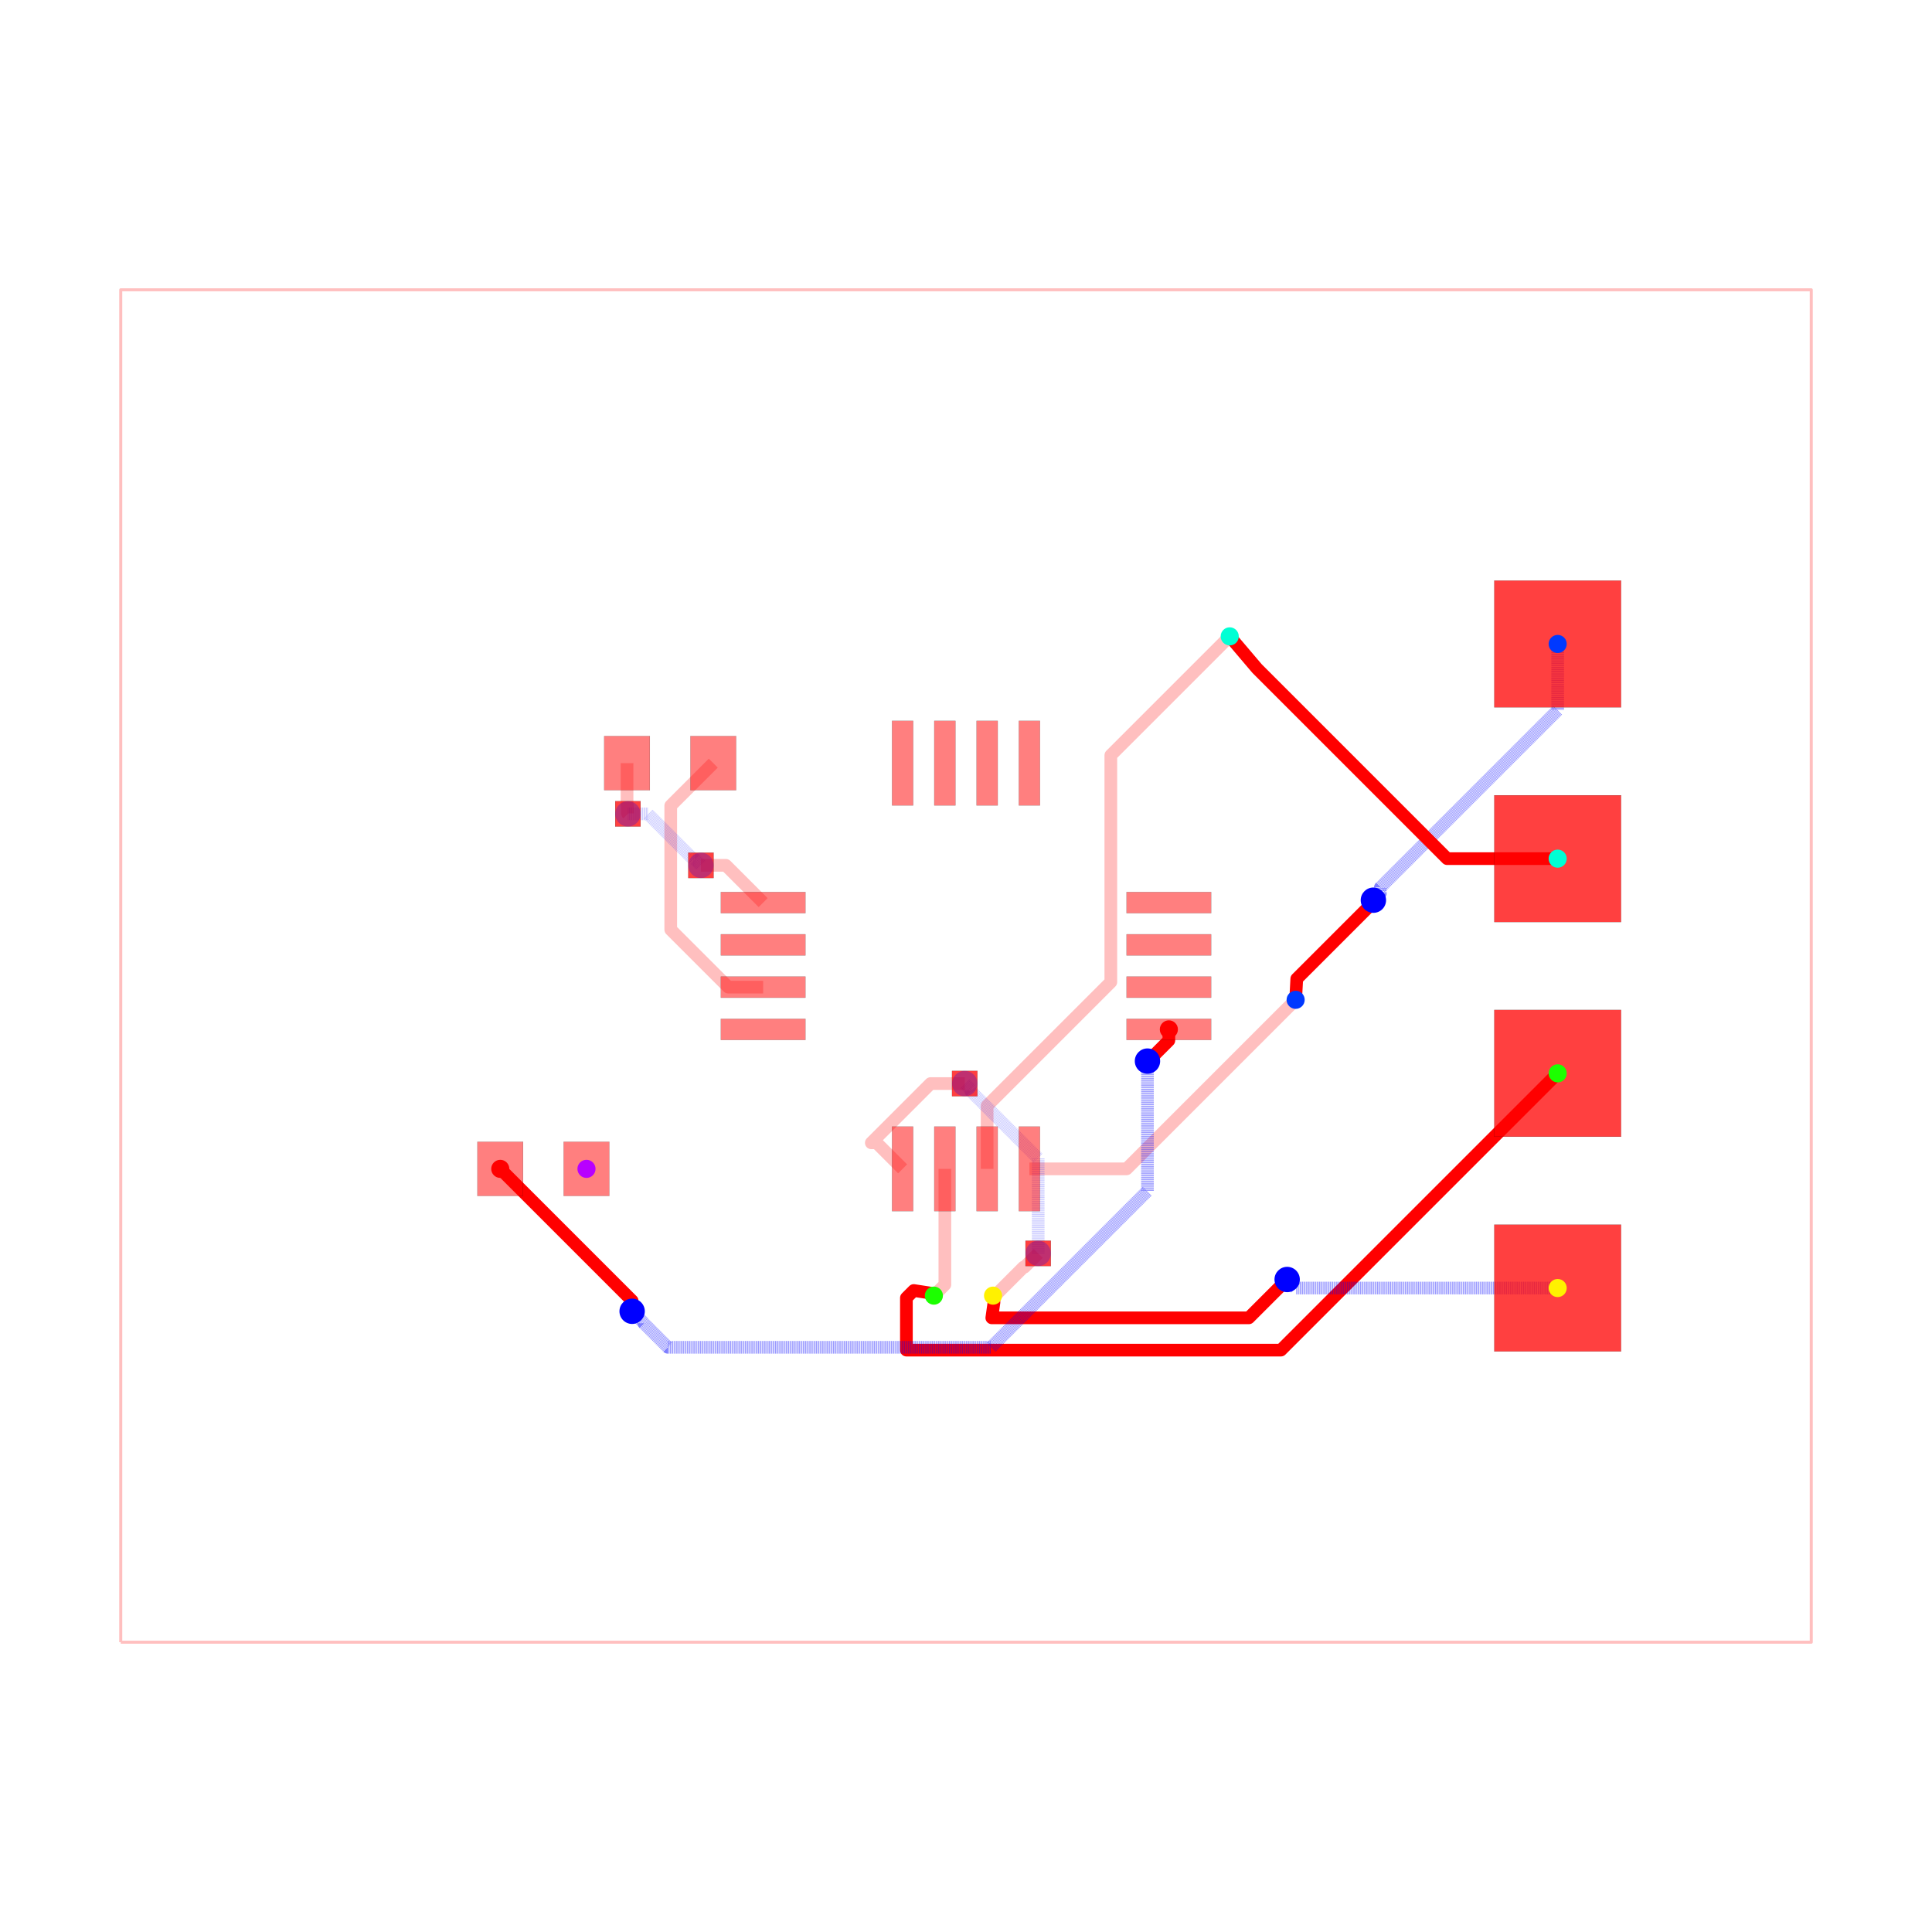
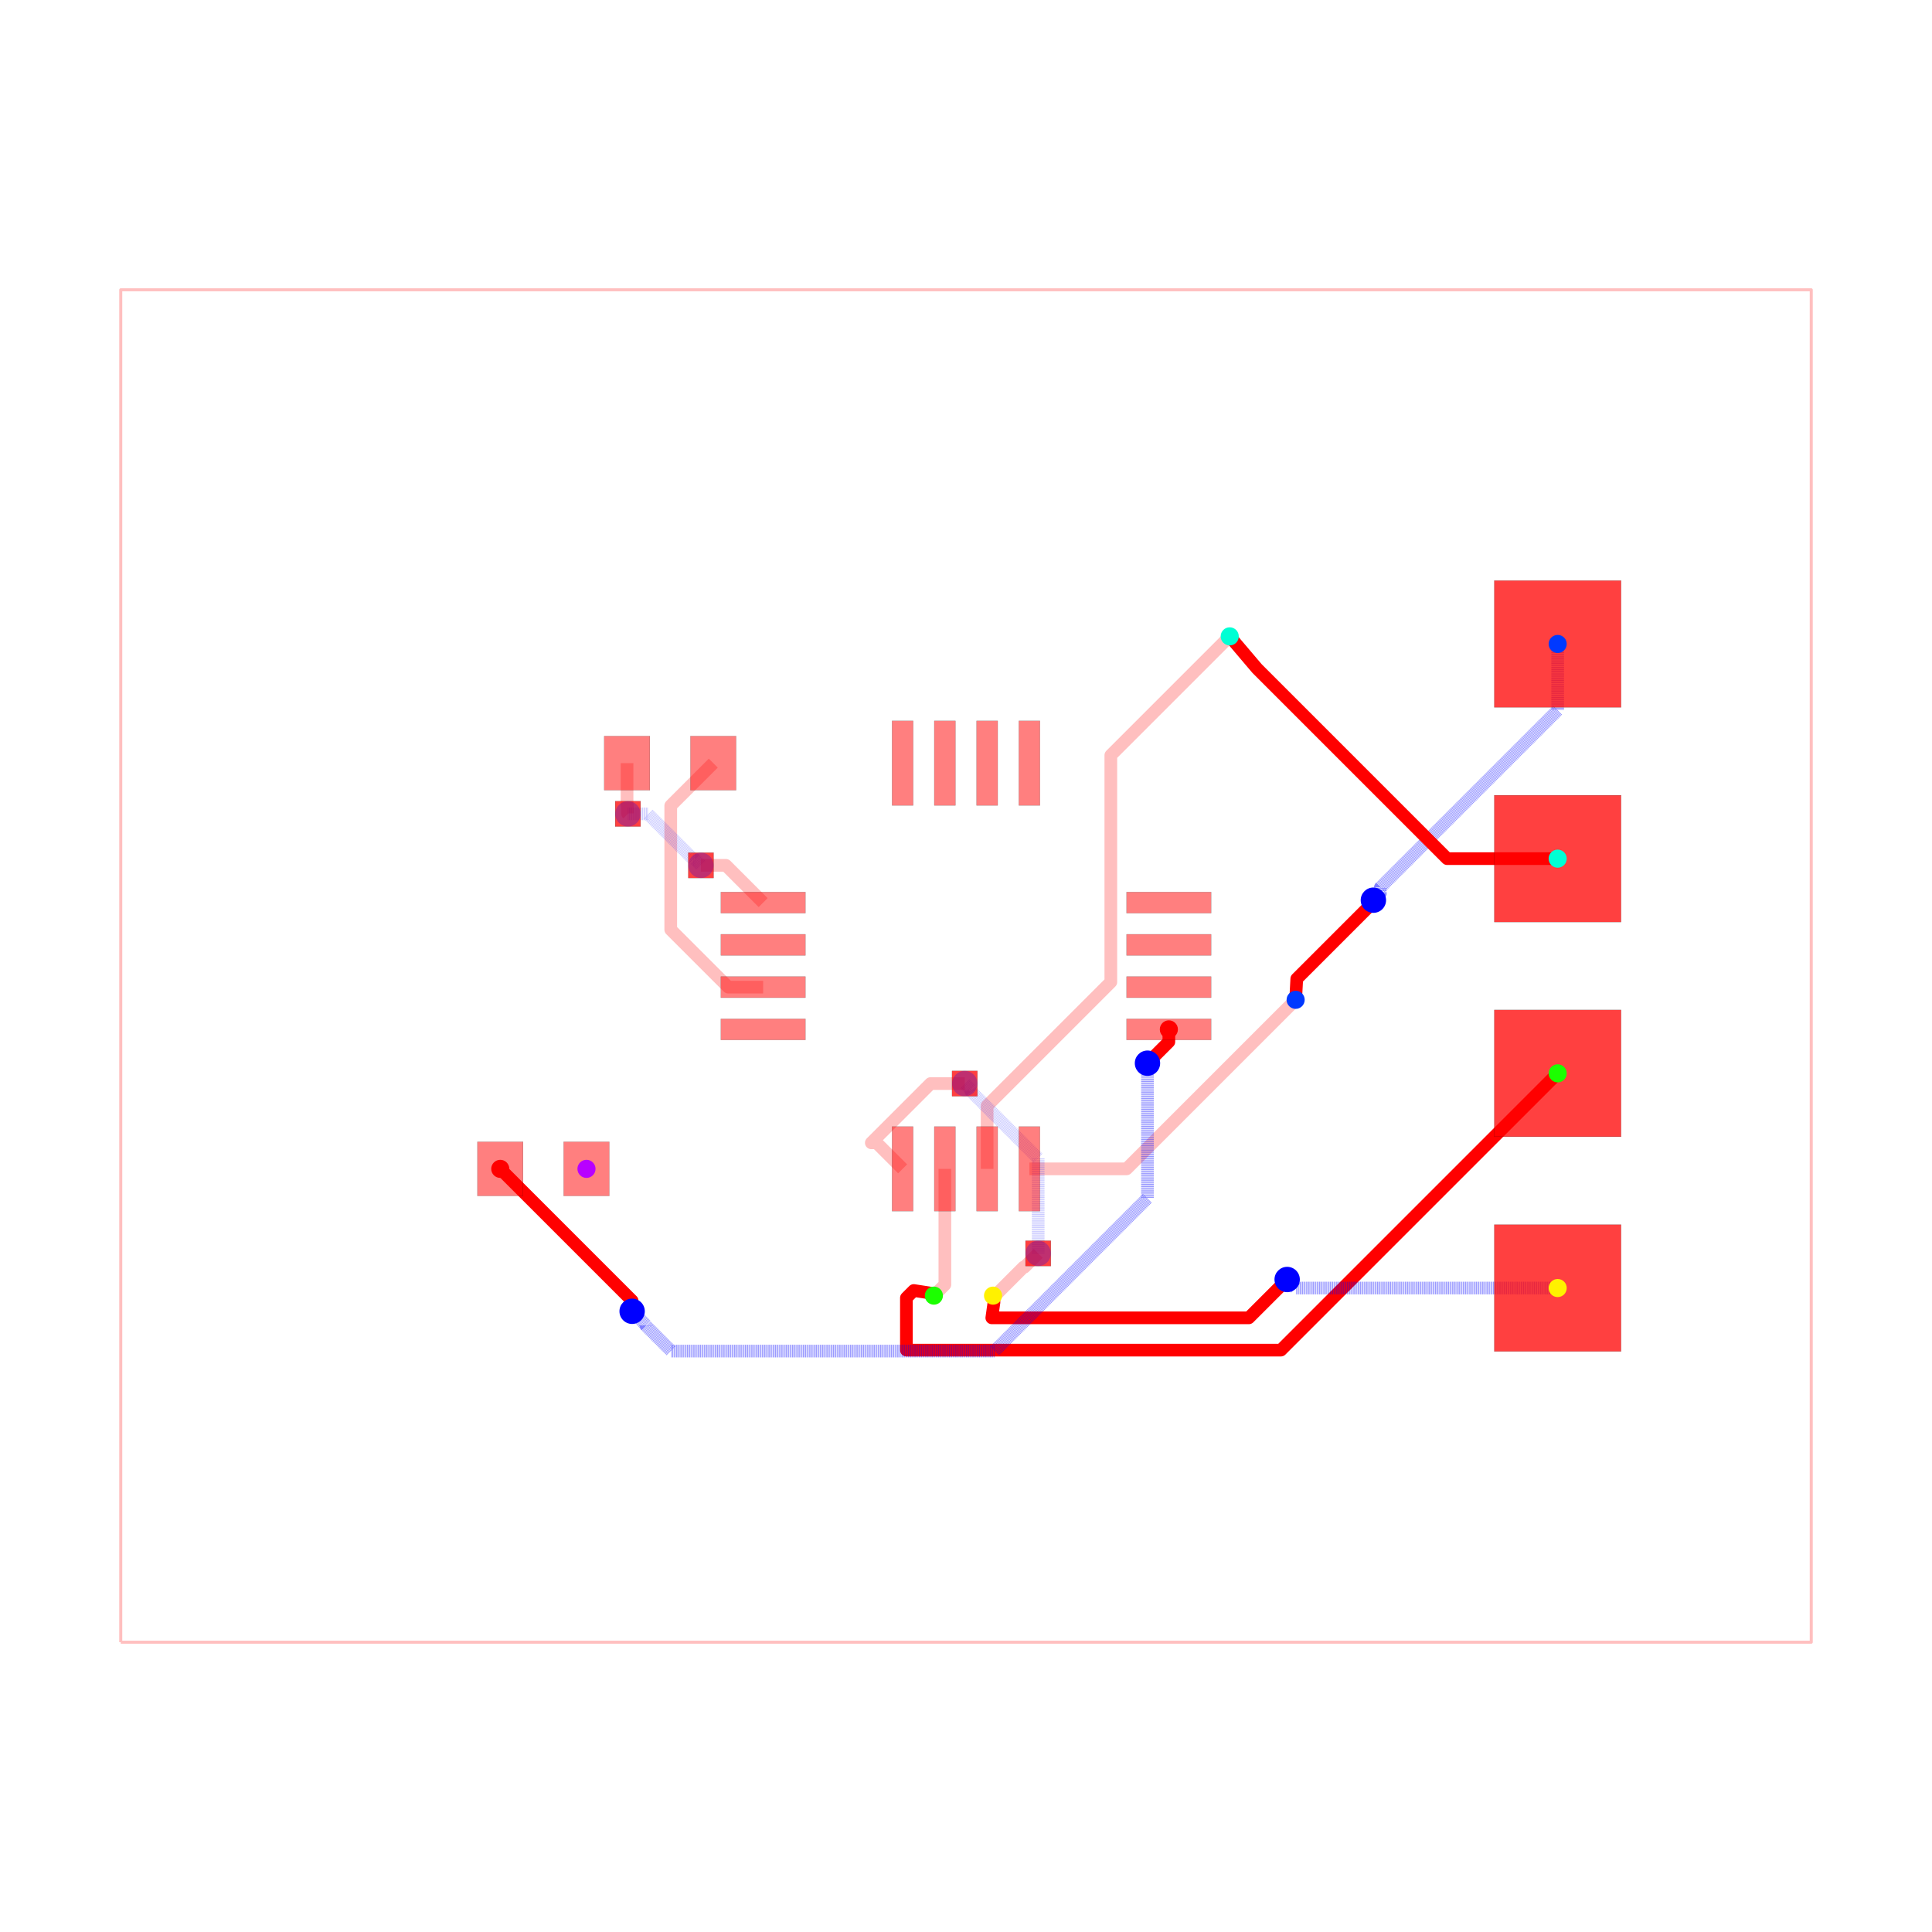
<svg xmlns="http://www.w3.org/2000/svg" width="640" height="640" viewBox="0 0 640 640">
  <rect width="100%" height="100%" fill="white" />
  <g>
    <polyline data-points="-10,-8 10,-8 10,8 -10,8 -10,-8" data-type="line" data-label="" points="40,544 600,544 600,96 40,96 40,544" fill="none" stroke="rgba(255,0,0,0.25)" stroke-linejoin="round" stroke-width="1px" />
  </g>
  <g>
    <polyline data-points="3.9,-0.4 1.9,-2.4 0.75,-2.4" data-type="line" data-label="" points="429.2,331.2 373.2,387.2 341,387.2" fill="none" stroke="rgba(255,0,0,0.25)" stroke-linejoin="round" stroke-width="4.2" />
  </g>
  <g>
    <polyline data-points="3.12,3.9 1.7134299062324274,2.493429906232427 1.7134299062324274,-0.189806906484839 0.9593316895566707,-0.9439051231605957 0.25,-1.6532368127172665 0.25,-2.4" data-type="line" data-label="" points="407.36,210.8 367.976,250.184 367.976,325.315 346.861,346.429 327,366.291 327,387.2" fill="none" stroke="rgba(255,0,0,0.25)" stroke-linejoin="round" stroke-width="4.2" />
  </g>
  <g>
    <polyline data-points="-0.25,-2.4 -0.25,-3.77 -0.38,-3.9" data-type="line" data-label="" points="313,387.2 313,425.56 309.36,429.2" fill="none" stroke="rgba(255,0,0,0.25)" stroke-linejoin="round" stroke-width="4.2" />
  </g>
  <g>
    <polyline data-points="0.3200000000000012,-3.8998999999999997 0.34330906001221106,-3.8998999999999997 0.6803107191655691,-3.5628983408466417 0.6911016591533582,-3.5628983408466417 0.854,-3.4" data-type="line" data-label="" points="328.96,429.197 329.613,429.197 339.049,419.761 339.351,419.761 343.912,415.2" fill="none" stroke="rgba(255,0,0,0.25)" stroke-linejoin="round" stroke-width="4.2" />
  </g>
  <g>
    <polyline data-points="0.854,-3.4 0.854,-2.2771729676585077 0.05773987033691186,-1.4809128379954197 0.05773987033691186,-1.4637398703369118 -0.015,-1.391" data-type="line" data-label="" points="343.912,415.2 343.912,383.761 321.617,361.466 321.617,360.985 319.58,358.948" fill="none" stroke="rgba(0,0,255,0.25)" stroke-linejoin="round" stroke-width="4.2" stroke-dasharray="0.2 0.2" />
  </g>
  <g>
    <polyline data-points="-0.015,-1.391 -0.4192124693808592,-1.391 -1.120253195389395,-2.092040726008536 -1.057959273991464,-2.092040726008536 -0.75,-2.4" data-type="line" data-label="" points="319.58,358.948 308.262,358.948 288.633,378.577 290.377,378.577 299,387.2" fill="none" stroke="rgba(255,0,0,0.25)" stroke-linejoin="round" stroke-width="4.2" />
  </g>
  <g>
    <polyline data-points="-2.99,2.4 -3.4931321883700064,1.8968678116299937 -3.4931321883700064,1.8050035707305192 -3.4931321883700064,0.4301510021312678 -3.404781339989297,0.3418001537505584 -2.812981186238739,-0.25 -2.4,-0.25" data-type="line" data-label="" points="236.28,252.8 222.192,266.888 222.192,269.46 222.192,307.956 224.666,310.43 241.237,327 252.8,327" fill="none" stroke="rgba(255,0,0,0.25)" stroke-linejoin="round" stroke-width="4.2" />
  </g>
  <g>
    <polyline data-points="-4.01,2.4 -4.01,1.9067591934327308 -4.00527262618406,1.902031819616791 -4.00527262618406,1.80527262618406 -4,1.8" data-type="line" data-label="" points="207.72,252.8 207.72,266.611 207.852,266.743 207.852,269.452 208,269.6" fill="none" stroke="rgba(255,0,0,0.25)" stroke-linejoin="round" stroke-width="4.2" />
  </g>
  <g>
    <polyline data-points="-4,1.8 -3.763587947760451,1.8 -3.224399463969464,1.2608115162090132 -3.205811516209013,1.2608115162090132 -3.136,1.191" data-type="line" data-label="" points="208,269.6 214.62,269.6 229.717,284.697 230.237,284.697 232.192,286.652" fill="none" stroke="rgba(0,0,255,0.25)" stroke-linejoin="round" stroke-width="4.2" stroke-dasharray="0.2 0.2" />
  </g>
  <g>
    <polyline data-points="-3.136,1.191 -2.841,1.191 -2.4,0.75" data-type="line" data-label="" points="232.192,286.652 240.452,286.652 252.8,299" fill="none" stroke="rgba(255,0,0,0.25)" stroke-linejoin="round" stroke-width="4.2" />
  </g>
  <g>
    <polyline data-points="7,3.81 7,3.0268375875230618 4.902198263986209,0.9290358515092709 4.902198263986209,0.8611033697286796 4.819698090381995,0.7786031961244655" data-type="line" data-label="" points="516,213.32 516,235.249 457.262,293.987 457.262,295.889 454.952,298.199" fill="none" stroke="rgba(0,0,255,0.5)" stroke-linejoin="round" stroke-width="4.2" stroke-dasharray="0.2 0.2" />
  </g>
  <g>
    <polyline data-points="4.819698090381995,0.7786031961244655 4.819698090381995,0.7552987034705876 3.9133377870352097,-0.15106159987619772 3.8999,-0.40000000000000013" data-type="line" data-label="" points="454.952,298.199 454.952,298.852 429.573,324.23 429.197,331.2" fill="none" stroke="red" stroke-linejoin="round" stroke-width="4.2" />
  </g>
  <g>
    <polyline data-points="7,1.27 5.692488740540583,1.27 3.443536668502011,3.5189520720385716 3.4429564675150677,3.519532273025515 3.120000000000001,3.8998999999999997" data-type="line" data-label="" points="516,284.44 479.39,284.44 416.419,221.469 416.403,221.453 407.36,210.803" fill="none" stroke="red" stroke-linejoin="round" stroke-width="4.2" />
  </g>
  <g>
    <polyline data-points="7,-1.27 3.7256504044589103,-4.54434959554109 -0.7050554675804735,-4.54434959554109 -0.7050554675804735,-3.9262935346080874 -0.6178345526046689,-3.8390726196322826 -0.43303300858899085,-3.8674999999999997 -0.3799999999999988,-3.8998999999999997" data-type="line" data-label="" points="516,355.56 424.318,447.242 300.258,447.242 300.258,429.936 302.701,427.494 307.875,428.29 309.36,429.197" fill="none" stroke="red" stroke-linejoin="round" stroke-width="4.2" />
  </g>
  <g>
    <polyline data-points="7,-3.81 4,-3.81 3.9005865448672616,-3.81 3.7995647579018796,-3.708978213034618" data-type="line" data-label="" points="516,426.68 432,426.68 429.216,426.68 426.388,423.851" fill="none" stroke="rgba(0,0,255,0.5)" stroke-linejoin="round" stroke-width="4.2" stroke-dasharray="0.2 0.2" />
  </g>
  <g>
    <polyline data-points="3.7995647579018796,-3.708978213034618 3.3459287442814096,-4.162614226655088 0.30525734821922706,-4.162614226655088 0.3316545300061061,-3.9749 0.3200000000000012,-3.8998999999999997" data-type="line" data-label="" points="426.388,423.851 413.686,436.553 328.547,436.553 329.286,431.297 328.96,429.197" fill="none" stroke="red" stroke-linejoin="round" stroke-width="4.2" />
  </g>
  <g>
-     <polyline data-points="2.4,-0.75 2.4,-0.8811260562396896 2.1606993735081796,-1.12042668273151 2.1515403086794995,-1.12042668273151 2.146966991411009,-1.125" data-type="line" data-label="" points="387.2,341 387.2,344.672 380.5,351.372 380.243,351.372 380.115,351.5" fill="none" stroke="red" stroke-linejoin="round" stroke-width="4.2" />
+     <polyline data-points="2.4,-0.75 2.4,-0.8968129565266187 2.157657498316631,-1.1391554582099876 2.146966991411009,-1.1498459651156092" data-type="line" data-label="" points="387.2,341 387.2,345.111 380.414,351.896 380.115,352.196" fill="none" stroke="red" stroke-linejoin="round" stroke-width="4.2" />
  </g>
  <g>
-     <polyline data-points="2.146966991411009,-1.125 2.146966991411009,-2.6606681905504685 0.29662486423603307,-4.511010317725445 -3.5275043823667485,-4.511010317725445 -3.8112289676505178,-4.2272857324416755 -3.8112289676505178,-4.223771032349483 -3.95,-4.085000000000001" data-type="line" data-label="" points="380.115,351.5 380.115,394.499 328.305,446.308 221.23,446.308 213.286,438.364 213.286,438.266 209.4,434.38" fill="none" stroke="rgba(0,0,255,0.5)" stroke-linejoin="round" stroke-width="4.2" stroke-dasharray="0.2 0.2" />
+     <polyline data-points="2.146966991411009,-1.1498459651156092 2.146966991411009,-2.7460286246447545 0.3373681675244926,-4.555627448531271 -3.4869520553295987,-4.555627448531271 -3.787090148351466,-4.255489355509404 -3.787090148351466,-4.247909851648535 -3.95,-4.085000000000001" data-type="line" data-label="" points="380.115,352.196 380.115,396.889 329.446,447.558 222.365,447.558 213.961,439.154 213.961,438.941 209.4,434.38" fill="none" stroke="rgba(0,0,255,0.5)" stroke-linejoin="round" stroke-width="4.2" stroke-dasharray="0.2 0.2" />
  </g>
  <g>
    <polyline data-points="-3.95,-4.085000000000001 -3.95,-3.9599999999999995 -5.51,-2.4" data-type="line" data-label="" points="209.4,434.38 209.4,430.88 165.72,387.2" fill="none" stroke="red" stroke-linejoin="round" stroke-width="4.2" />
  </g>
  <g>
    <rect data-type="rect" data-label="top" data-x="-2.4" data-y="0.75" x="238.8" y="295.5" width="28" height="7" fill="rgba(255,0,0,0.5)" stroke="black" stroke-width="0.036" />
  </g>
  <g>
    <rect data-type="rect" data-label="top" data-x="-2.4" data-y="0.25" x="238.8" y="309.5" width="28" height="7" fill="rgba(255,0,0,0.5)" stroke="black" stroke-width="0.036" />
  </g>
  <g>
    <rect data-type="rect" data-label="top" data-x="-2.4" data-y="-0.25" x="238.8" y="323.5" width="28" height="7" fill="rgba(255,0,0,0.5)" stroke="black" stroke-width="0.036" />
  </g>
  <g>
    <rect data-type="rect" data-label="top" data-x="-2.4" data-y="-0.75" x="238.8" y="337.5" width="28" height="7" fill="rgba(255,0,0,0.5)" stroke="black" stroke-width="0.036" />
  </g>
  <g>
    <rect data-type="rect" data-label="top source_trace_4" data-x="-0.75" data-y="-2.4" x="295.5" y="373.2" width="7" height="28" fill="rgba(255,0,0,0.5)" stroke="black" stroke-width="0.036" />
  </g>
  <g>
    <rect data-type="rect" data-label="top source_trace_5" data-x="-0.25" data-y="-2.4" x="309.5" y="373.2" width="7" height="28" fill="rgba(255,0,0,0.5)" stroke="black" stroke-width="0.036" />
  </g>
  <g>
    <rect data-type="rect" data-label="top source_trace_6" data-x="0.25" data-y="-2.4" x="323.5" y="373.2" width="7" height="28" fill="rgba(255,0,0,0.5)" stroke="black" stroke-width="0.036" />
  </g>
  <g>
    <rect data-type="rect" data-label="top source_trace_7" data-x="0.75" data-y="-2.4" x="337.5" y="373.2" width="7" height="28" fill="rgba(255,0,0,0.5)" stroke="black" stroke-width="0.036" />
  </g>
  <g>
    <rect data-type="rect" data-label="top source_trace_2" data-x="2.4" data-y="-0.75" x="373.2" y="337.5" width="28" height="7" fill="rgba(255,0,0,0.5)" stroke="black" stroke-width="0.036" />
  </g>
  <g>
    <rect data-type="rect" data-label="top" data-x="2.4" data-y="-0.25" x="373.2" y="323.5" width="28" height="7" fill="rgba(255,0,0,0.5)" stroke="black" stroke-width="0.036" />
  </g>
  <g>
    <rect data-type="rect" data-label="top" data-x="2.4" data-y="0.25" x="373.2" y="309.5" width="28" height="7" fill="rgba(255,0,0,0.5)" stroke="black" stroke-width="0.036" />
  </g>
  <g>
    <rect data-type="rect" data-label="top" data-x="2.4" data-y="0.75" x="373.2" y="295.5" width="28" height="7" fill="rgba(255,0,0,0.5)" stroke="black" stroke-width="0.036" />
  </g>
  <g>
    <rect data-type="rect" data-label="top" data-x="0.75" data-y="2.4" x="337.5" y="238.8" width="7" height="28" fill="rgba(255,0,0,0.5)" stroke="black" stroke-width="0.036" />
  </g>
  <g>
    <rect data-type="rect" data-label="top" data-x="0.25" data-y="2.4" x="323.5" y="238.8" width="7" height="28" fill="rgba(255,0,0,0.5)" stroke="black" stroke-width="0.036" />
  </g>
  <g>
    <rect data-type="rect" data-label="top" data-x="-0.25" data-y="2.4" x="309.5" y="238.8" width="7" height="28" fill="rgba(255,0,0,0.5)" stroke="black" stroke-width="0.036" />
  </g>
  <g>
    <rect data-type="rect" data-label="top" data-x="-0.75" data-y="2.4" x="295.5" y="238.8" width="7" height="28" fill="rgba(255,0,0,0.5)" stroke="black" stroke-width="0.036" />
  </g>
  <g>
    <rect data-type="rect" data-label="top" data-x="-4.01" data-y="2.4" x="200.16" y="243.84" width="15.12" height="17.92" fill="rgba(255,0,0,0.5)" stroke="black" stroke-width="0.036" />
  </g>
  <g>
    <rect data-type="rect" data-label="top" data-x="-2.99" data-y="2.4" x="228.72" y="243.84" width="15.12" height="17.92" fill="rgba(255,0,0,0.5)" stroke="black" stroke-width="0.036" />
  </g>
  <g>
    <rect data-type="rect" data-label="top source_trace_2" data-x="-5.51" data-y="-2.4" x="158.16" y="378.24" width="15.12" height="17.92" fill="rgba(255,0,0,0.5)" stroke="black" stroke-width="0.036" />
  </g>
  <g>
    <rect data-type="rect" data-label="top source_net_0" data-x="-4.49" data-y="-2.4" x="186.72" y="378.24" width="15.12" height="17.92" fill="rgba(255,0,0,0.5)" stroke="black" stroke-width="0.036" />
  </g>
  <g>
    <rect data-type="rect" data-label="top source_trace_4 bottom source_trace_4" data-x="7" data-y="-3.81" x="495" y="405.68" width="42" height="42" fill="rgba(255,0,0,0.75)" stroke="black" stroke-width="0.036" />
  </g>
  <g>
    <rect data-type="rect" data-label="top source_trace_5 bottom source_trace_5" data-x="7" data-y="-1.27" x="495" y="334.56" width="42" height="42" fill="rgba(255,0,0,0.75)" stroke="black" stroke-width="0.036" />
  </g>
  <g>
    <rect data-type="rect" data-label="top source_trace_6 bottom source_trace_6" data-x="7" data-y="1.27" x="495" y="263.44" width="42" height="42" fill="rgba(255,0,0,0.75)" stroke="black" stroke-width="0.036" />
  </g>
  <g>
    <rect data-type="rect" data-label="top source_trace_7 bottom source_trace_7" data-x="7" data-y="3.81" x="495" y="192.32" width="42" height="42" fill="rgba(255,0,0,0.75)" stroke="black" stroke-width="0.036" />
  </g>
  <g>
    <rect data-type="rect" data-label="top source_trace_4 bottom source_trace_4" data-x="0.854" data-y="-3.4" x="339.712" y="411" width="8.4" height="8.4" fill="rgba(255,0,0,0.75)" stroke="black" stroke-width="0.036" />
  </g>
  <g>
    <rect data-type="rect" data-label="top source_trace_4 bottom source_trace_4" data-x="-0.015" data-y="-1.391" x="315.38" y="354.748" width="8.4" height="8.4" fill="rgba(255,0,0,0.75)" stroke="black" stroke-width="0.036" />
  </g>
  <g>
    <rect data-type="rect" data-label="top bottom" data-x="-4" data-y="1.8" x="203.8" y="265.4" width="8.4" height="8.4" fill="rgba(255,0,0,0.75)" stroke="black" stroke-width="0.036" />
  </g>
  <g>
    <rect data-type="rect" data-label="top bottom" data-x="-3.136" data-y="1.191" x="227.992" y="282.452" width="8.4" height="8.4" fill="rgba(255,0,0,0.75)" stroke="black" stroke-width="0.036" />
  </g>
  <circle data-type="circle" data-label="" data-x="0.854" data-y="-3.4" cx="343.912" cy="415.2" r="4.2" fill="rgba(0,0,255,0.25)" stroke="none" stroke-width="0.036" />
  <circle data-type="circle" data-label="" data-x="-0.015" data-y="-1.391" cx="319.58" cy="358.948" r="4.2" fill="rgba(0,0,255,0.25)" stroke="none" stroke-width="0.036" />
  <circle data-type="circle" data-label="" data-x="-4" data-y="1.8" cx="208" cy="269.6" r="4.2" fill="rgba(0,0,255,0.25)" stroke="none" stroke-width="0.036" />
  <circle data-type="circle" data-label="" data-x="-3.136" data-y="1.191" cx="232.192" cy="286.652" r="4.2" fill="rgba(0,0,255,0.25)" stroke="none" stroke-width="0.036" />
  <circle data-type="circle" data-label="" data-x="4.819698090381995" data-y="0.7786031961244655" cx="454.952" cy="298.199" r="4.2" fill="blue" stroke="none" stroke-width="0.036" />
  <circle data-type="circle" data-label="" data-x="3.7995647579018796" data-y="-3.708978213034618" cx="426.388" cy="423.851" r="4.2" fill="blue" stroke="none" stroke-width="0.036" />
-   <circle data-type="circle" data-label="" data-x="2.146966991411009" data-y="-1.125" cx="380.115" cy="351.5" r="4.2" fill="blue" stroke="none" stroke-width="0.036" />
+   <circle data-type="circle" data-label="" data-x="2.146966991411009" data-y="-1.1498459651156092" cx="380.115" cy="352.196" r="4.2" fill="blue" stroke="none" stroke-width="0.036" />
  <circle data-type="circle" data-label="" data-x="-3.95" data-y="-4.085000000000001" cx="209.4" cy="434.38" r="4.2" fill="blue" stroke="none" stroke-width="0.036" />
  <g>
    <circle data-type="point" data-label="source_trace_2 source_trace_2 top" data-x="-5.51" data-y="-2.4" cx="165.72" cy="387.2" r="3" fill="hsl(0, 100%, 50%)" />
  </g>
  <g>
    <circle data-type="point" data-label="source_trace_2 source_trace_2 top" data-x="2.4" data-y="-0.75" cx="387.2" cy="341" r="3" fill="hsl(0, 100%, 50%)" />
  </g>
  <g>
    <circle data-type="point" data-label="source_trace_4 source_trace_4 top" data-x="7" data-y="-3.81" cx="516" cy="426.68" r="3" fill="hsl(56.667, 100%, 50%)" />
  </g>
  <g>
    <circle data-type="point" data-label="source_trace_4 source_trace_4 top" data-x="0.3200000000000012" data-y="-3.8998999999999997" cx="328.96" cy="429.197" r="3" fill="hsl(56.667, 100%, 50%)" />
  </g>
  <g>
    <circle data-type="point" data-label="source_trace_5 source_trace_5 top" data-x="7" data-y="-1.27" cx="516" cy="355.56" r="3" fill="hsl(113.333, 100%, 50%)" />
  </g>
  <g>
    <circle data-type="point" data-label="source_trace_5 source_trace_5 top" data-x="-0.3799999999999988" data-y="-3.8998999999999997" cx="309.36" cy="429.197" r="3" fill="hsl(113.333, 100%, 50%)" />
  </g>
  <g>
    <circle data-type="point" data-label="source_trace_6 source_trace_6 top" data-x="7" data-y="1.27" cx="516" cy="284.44" r="3" fill="hsl(170, 100%, 50%)" />
  </g>
  <g>
    <circle data-type="point" data-label="source_trace_6 source_trace_6 top" data-x="3.120000000000001" data-y="3.8998999999999997" cx="407.36" cy="210.803" r="3" fill="hsl(170, 100%, 50%)" />
  </g>
  <g>
    <circle data-type="point" data-label="source_trace_7 source_trace_7 top" data-x="7" data-y="3.81" cx="516" cy="213.32" r="3" fill="hsl(226.667, 100%, 50%)" />
  </g>
  <g>
    <circle data-type="point" data-label="source_trace_7 source_trace_7 top" data-x="3.8999" data-y="-0.40000000000000013" cx="429.197" cy="331.2" r="3" fill="hsl(226.667, 100%, 50%)" />
  </g>
  <g>
    <circle data-type="point" data-label="source_net_0 source_net_0 top" data-x="-4.49" data-y="-2.4" cx="194.28" cy="387.2" r="3" fill="hsl(283.333, 100%, 50%)" />
  </g>
  <g id="crosshair" style="display: none">
    <line id="crosshair-h" y1="0" y2="640" stroke="#666" stroke-width="0.5" />
    <line id="crosshair-v" x1="0" x2="640" stroke="#666" stroke-width="0.5" />
    <text id="coordinates" font-family="monospace" font-size="12" fill="#666" />
  </g>
</svg>
